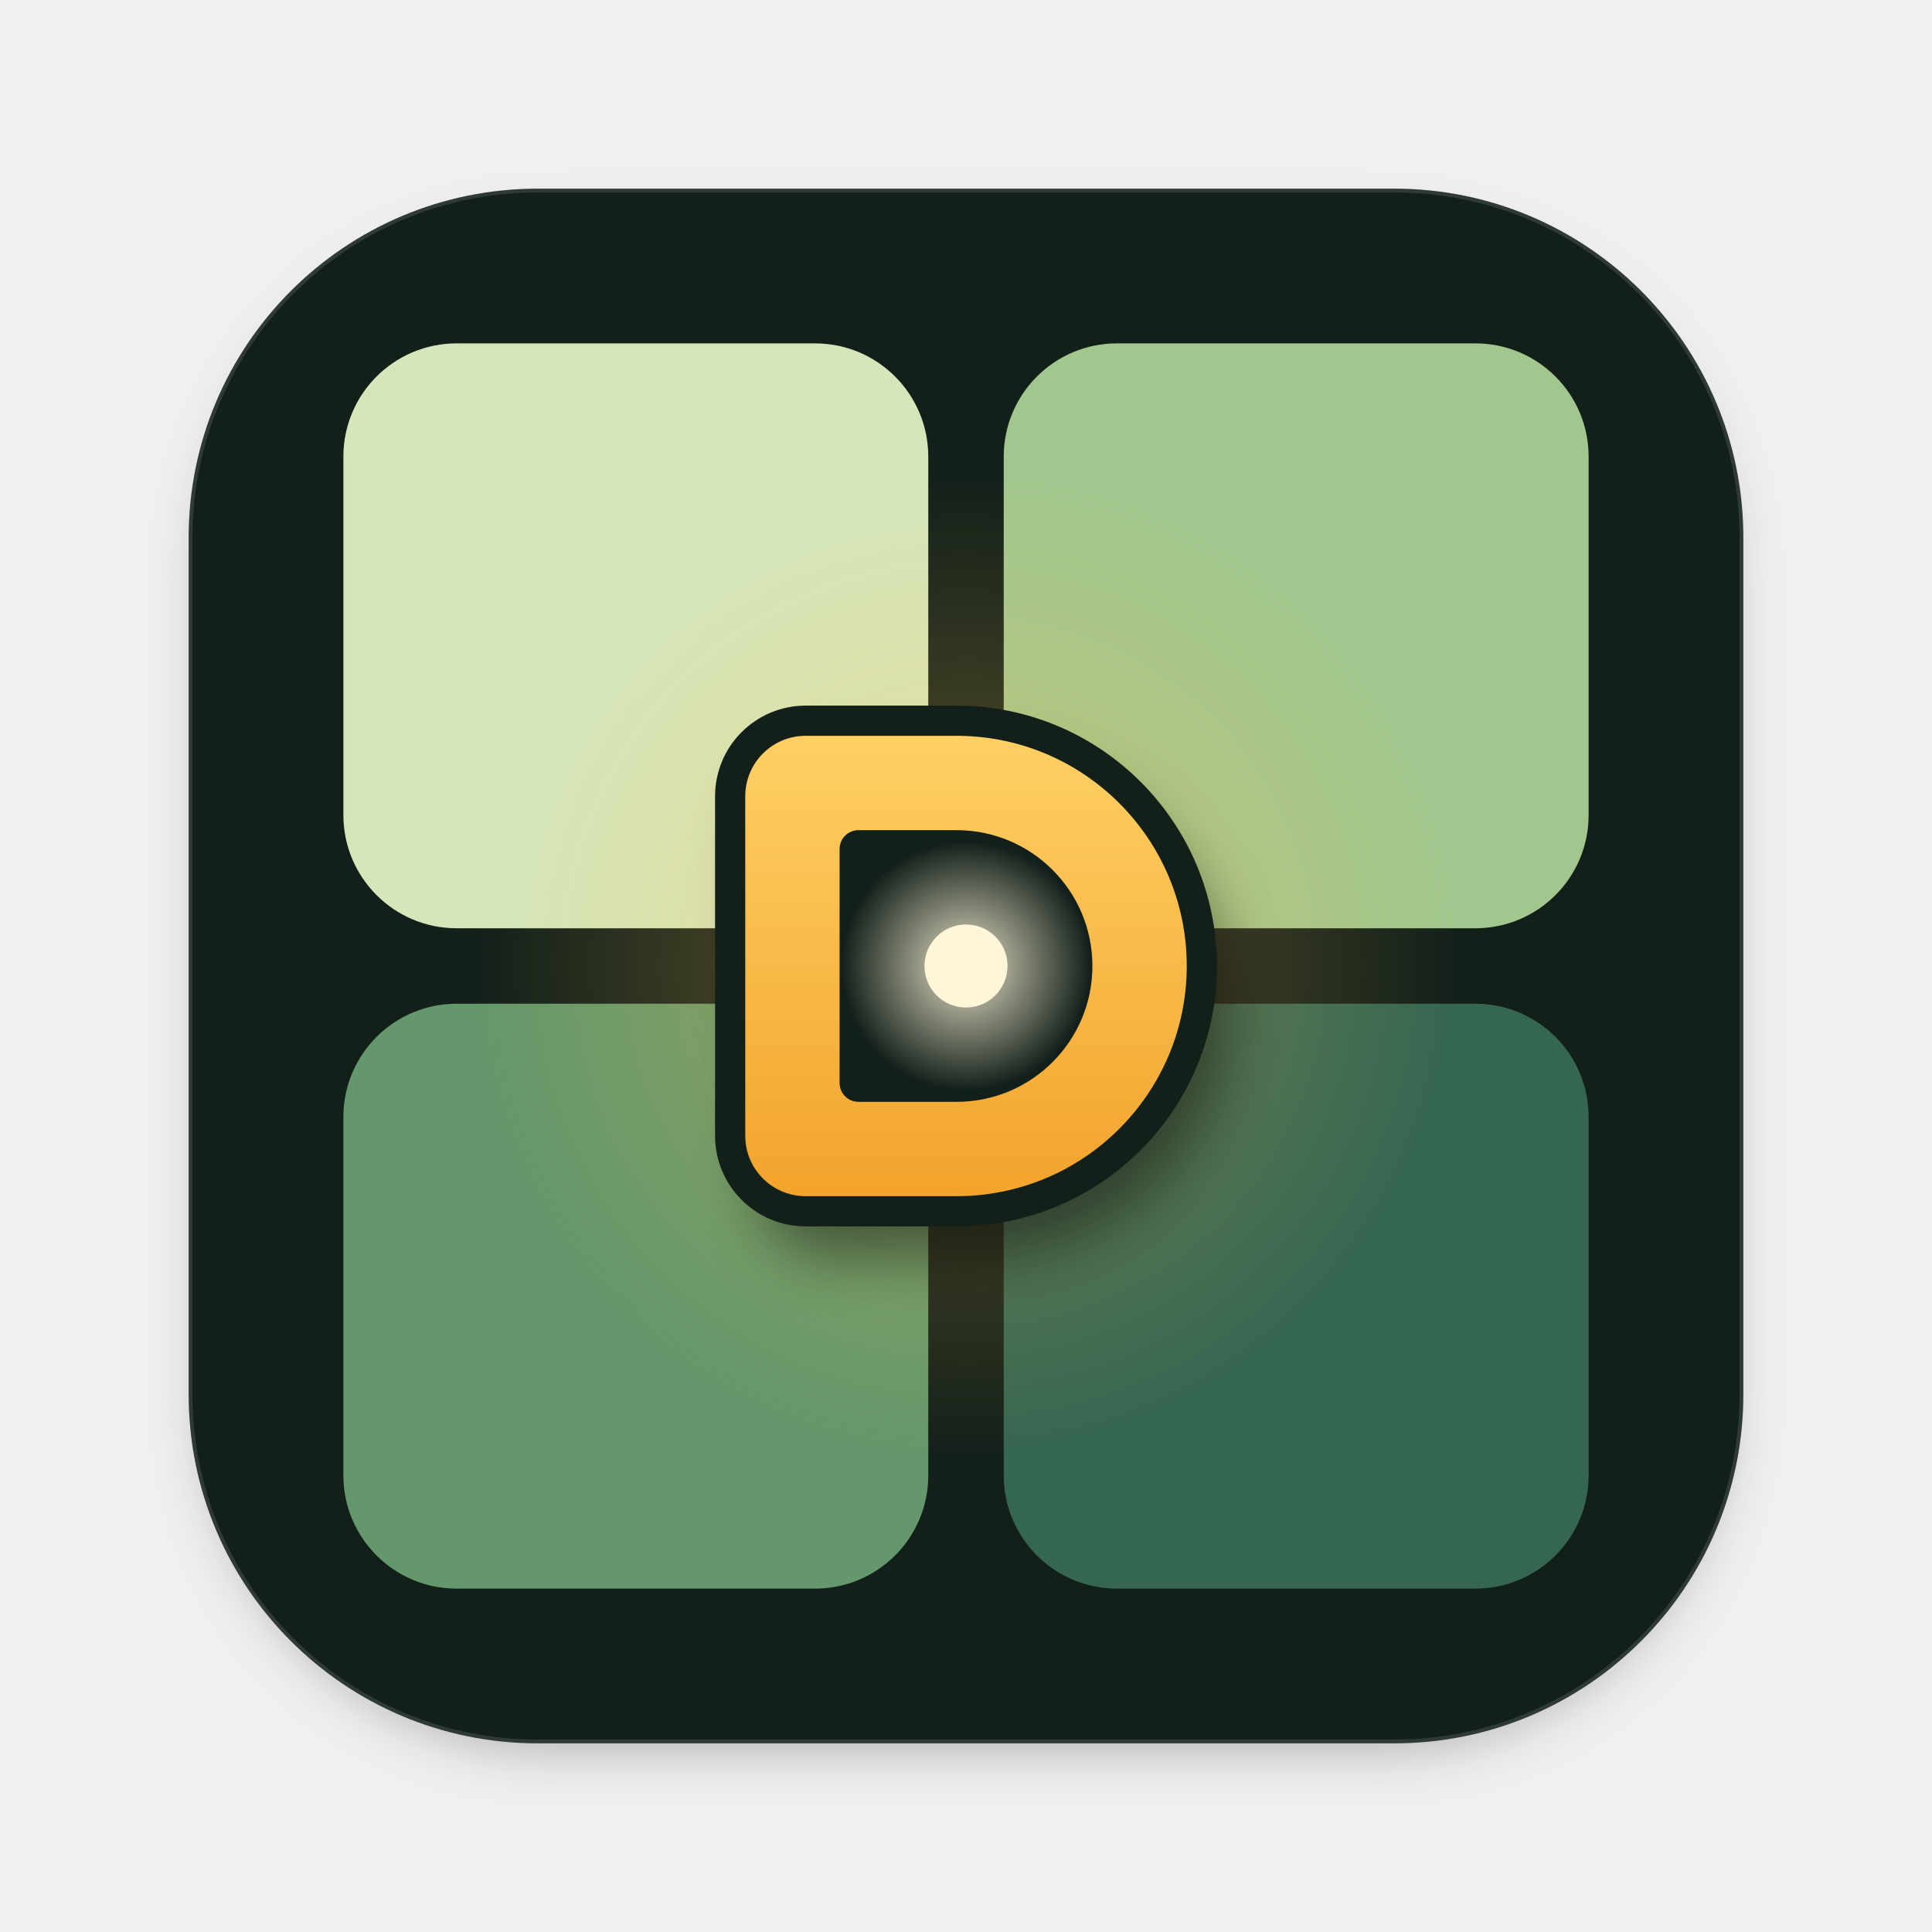
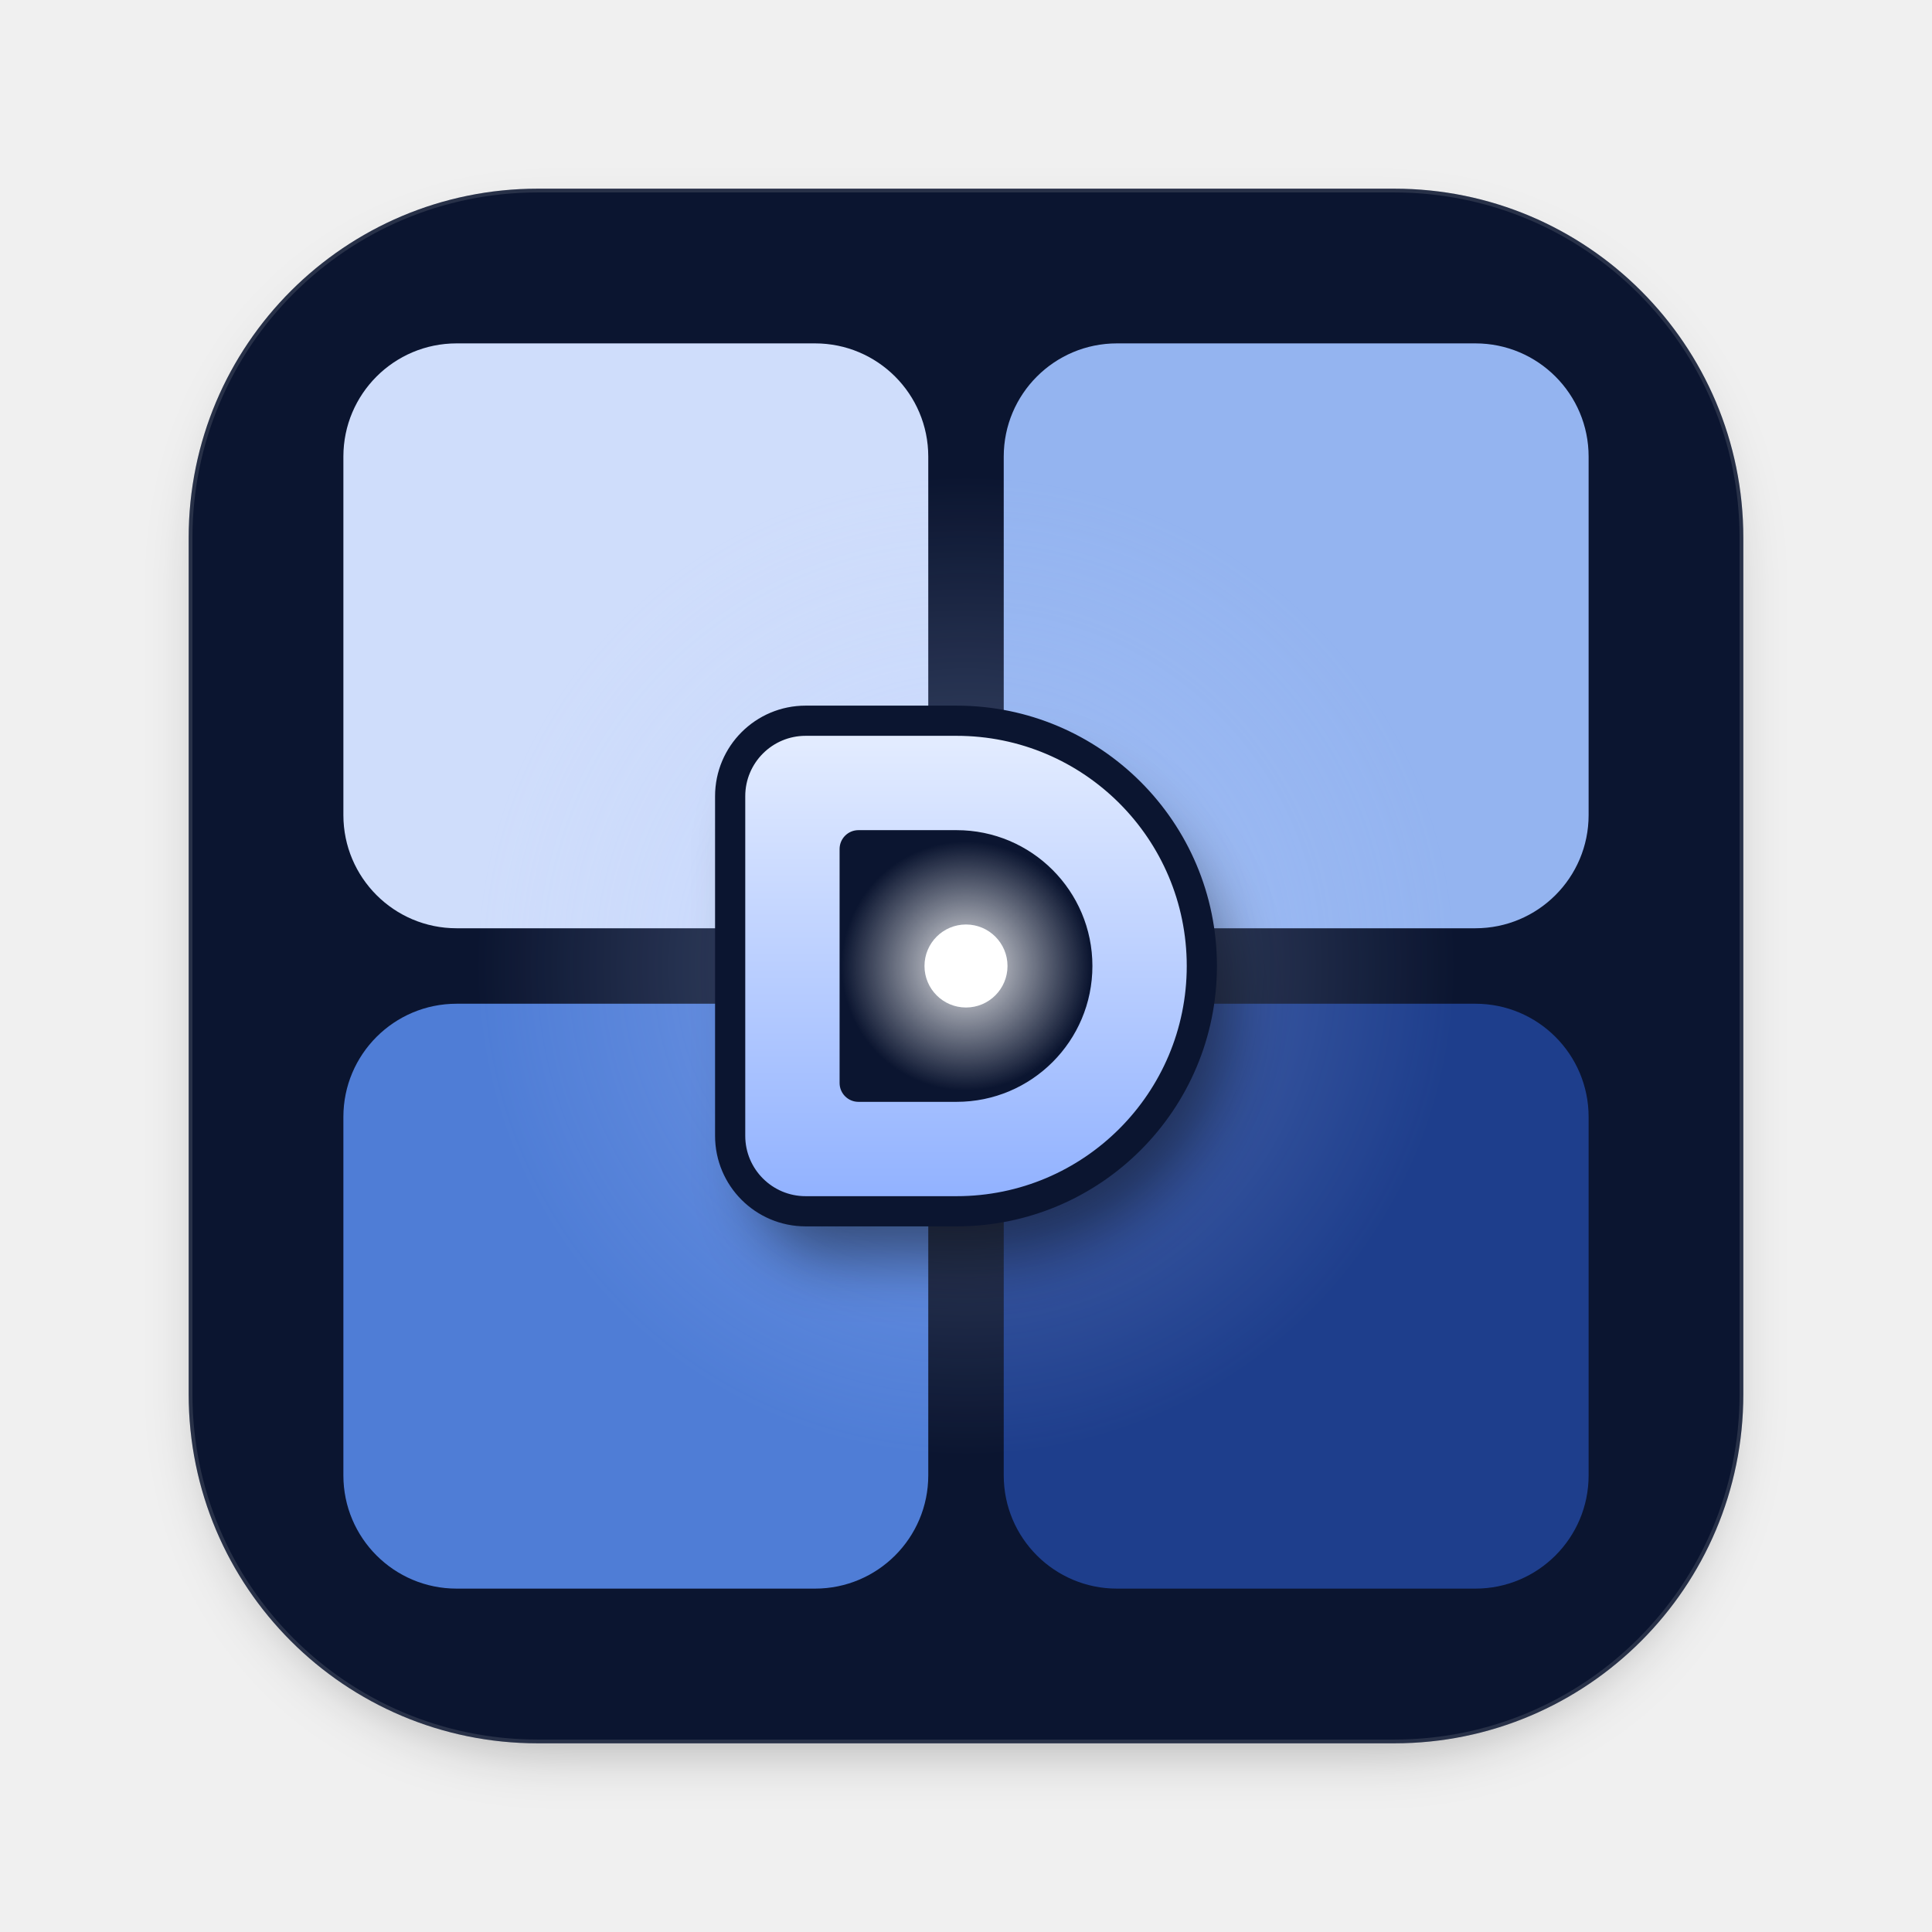
<svg xmlns="http://www.w3.org/2000/svg" viewBox="0 0 1024 1024" width="1024" height="1024">
  <defs>
    <clipPath id="body">
      <rect x="100" y="100" width="824" height="824" rx="185" />
    </clipPath>
    <filter id="drop" x="-20%" y="-20%" width="140%" height="140%">
      <feGaussianBlur stdDeviation="16" />
    </filter>
    <filter id="soft" x="-30%" y="-30%" width="160%" height="160%">
      <feGaussianBlur stdDeviation="16" />
    </filter>
    <linearGradient id="dg" x1="0" y1="0" x2="0" y2="1">
-       <stop offset="0" stop-color="#FFD166" />
-       <stop offset="1" stop-color="#F2A22A" />
+       <stop offset="0" stop-color="#E6EEFF" />
+       <stop offset="1" stop-color="#8FB0FF" />
    </linearGradient>
    <radialGradient id="glow" cx="512" cy="512" r="260" gradientUnits="userSpaceOnUse">
-       <stop offset="0" stop-color="#FFC14D" stop-opacity="0.4" />
-       <stop offset="0.45" stop-color="#FFC14D" stop-opacity="0.2" />
-       <stop offset="1" stop-color="#FFC14D" stop-opacity="0" />
+       <stop offset="0" stop-color="#B9CEFF" stop-opacity="0.4" />
+       <stop offset="0.45" stop-color="#B9CEFF" stop-opacity="0.2" />
+       <stop offset="1" stop-color="#B9CEFF" stop-opacity="0" />
    </radialGradient>
    <radialGradient id="dotglow" cx="512" cy="512" r="66" gradientUnits="userSpaceOnUse">
-       <stop offset="0" stop-color="#FFF6DA" stop-opacity="0.9" />
-       <stop offset="1" stop-color="#FFF6DA" stop-opacity="0" />
+       <stop offset="0" stop-color="#FFFFFF" stop-opacity="0.9" />
+       <stop offset="1" stop-color="#FFFFFF" stop-opacity="0" />
    </radialGradient>
  </defs>
  <rect x="112" y="124" width="800" height="800" rx="180" fill="#000" opacity="0.32" filter="url(#drop)" />
  <g clip-path="url(#body)">
-     <rect x="100" y="100" width="824" height="824" fill="#13201A" />
-     <rect x="182" y="182" width="310" height="310" rx="60" fill="#D5E6BB" />
-     <rect x="532" y="182" width="310" height="310" rx="60" fill="#A2C78E" />
-     <rect x="182" y="532" width="310" height="310" rx="60" fill="#64976B" />
-     <rect x="532" y="532" width="310" height="310" rx="60" fill="#356652" />
+     <rect x="100" y="100" width="824" height="824" fill="#0B1530" />
+     <rect x="182" y="182" width="310" height="310" rx="60" fill="#CFDDFB" />
+     <rect x="532" y="182" width="310" height="310" rx="60" fill="#94B4F0" />
+     <rect x="182" y="532" width="310" height="310" rx="60" fill="#4F7DD6" />
+     <rect x="532" y="532" width="310" height="310" rx="60" fill="#1E3E8C" />
    <circle cx="512" cy="512" r="260" fill="url(#glow)" />
    <path transform="translate(14 24)" d="M427 382 H507 A130 130 0 0 1 507 642 H427 A40 40 0 0 1 387 602 V422 A40 40 0 0 1 427 382 Z" fill="#000" opacity="0.45" filter="url(#soft)" />
-     <path d="M427 382 H507 A130 130 0 0 1 507 642 H427 A40 40 0 0 1 387 602 V422 A40 40 0 0 1 427 382 Z" fill="url(#dg)" stroke="#13201A" stroke-width="16" />
-     <path d="M455 440 H507 A72 72 0 0 1 507 584 H455 A10 10 0 0 1 445 574 V450 A10 10 0 0 1 455 440 Z" fill="#13201A" />
+     <path d="M427 382 H507 A130 130 0 0 1 507 642 H427 A40 40 0 0 1 387 602 V422 A40 40 0 0 1 427 382 Z" fill="url(#dg)" stroke="#0B1530" stroke-width="16" />
+     <path d="M455 440 H507 A72 72 0 0 1 507 584 H455 A10 10 0 0 1 445 574 V450 A10 10 0 0 1 455 440 Z" fill="#0B1530" />
    <circle cx="512" cy="512" r="66" fill="url(#dotglow)" />
-     <circle cx="512" cy="512" r="22" fill="#FFF6DA" />
+     <circle cx="512" cy="512" r="22" fill="#FFFFFF" />
  </g>
  <rect x="101" y="101" width="822" height="822" rx="184" fill="none" stroke="#FFFFFF" stroke-opacity="0.12" stroke-width="2" />
</svg>
